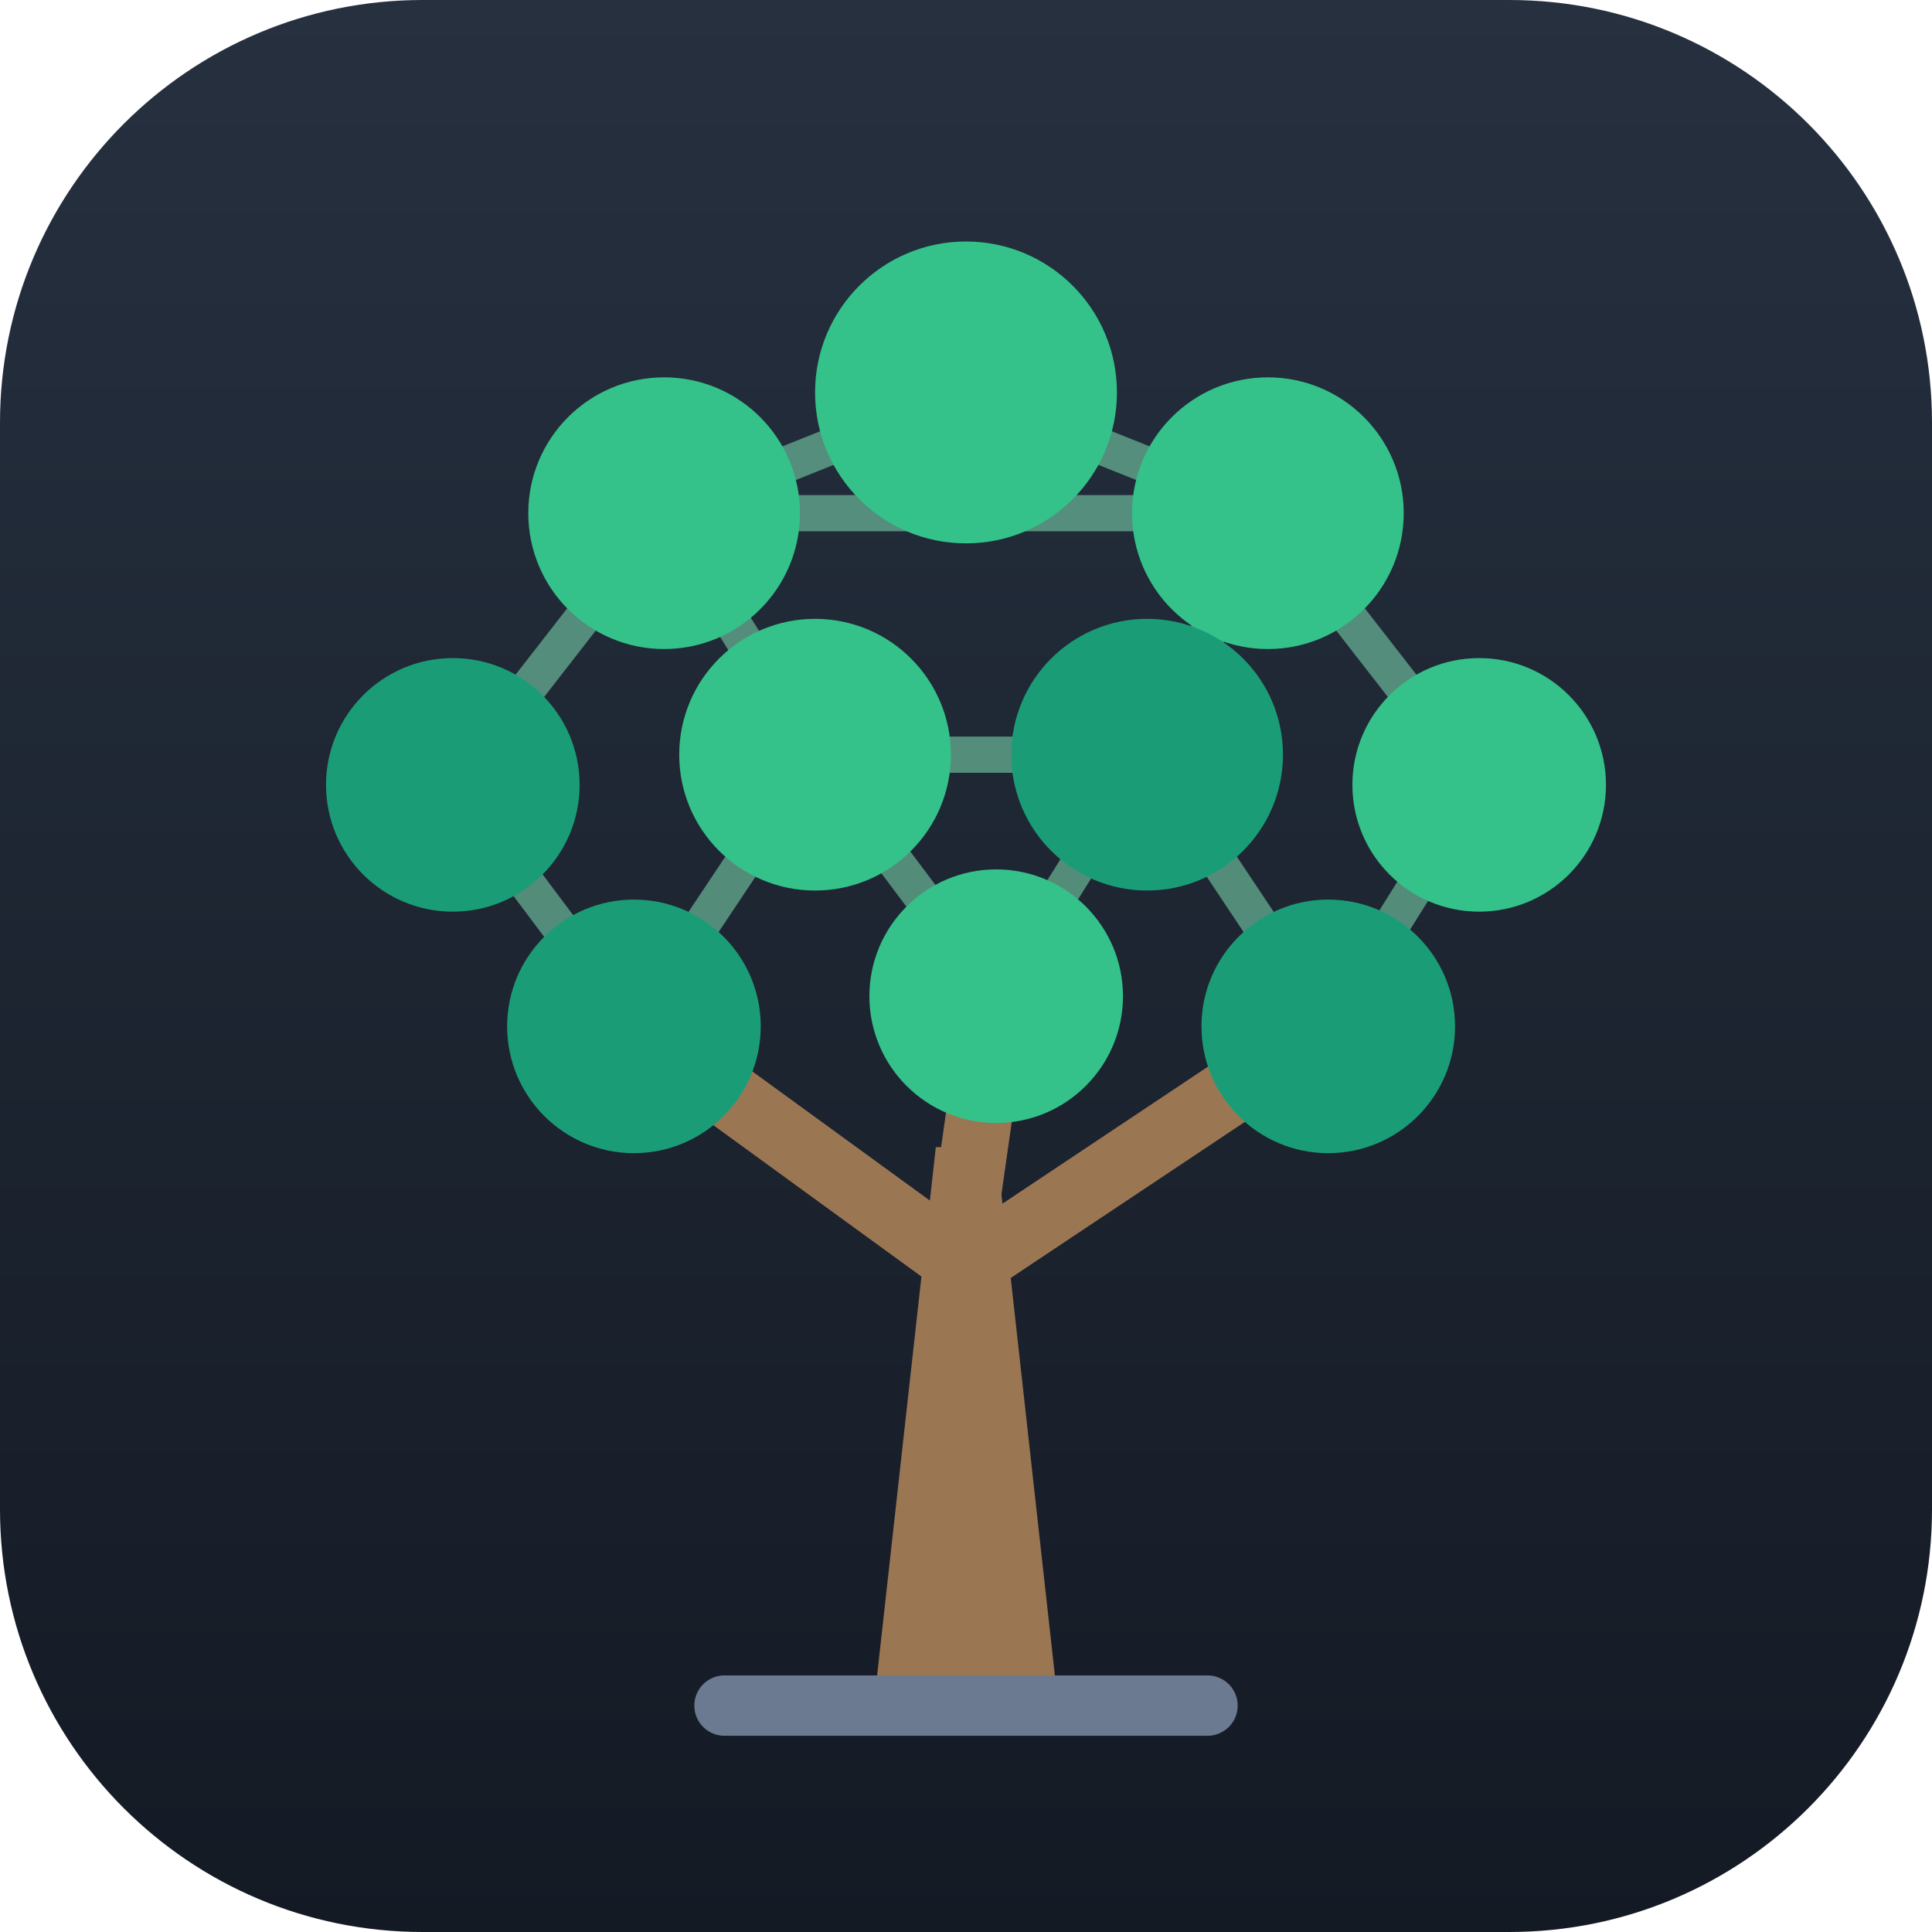
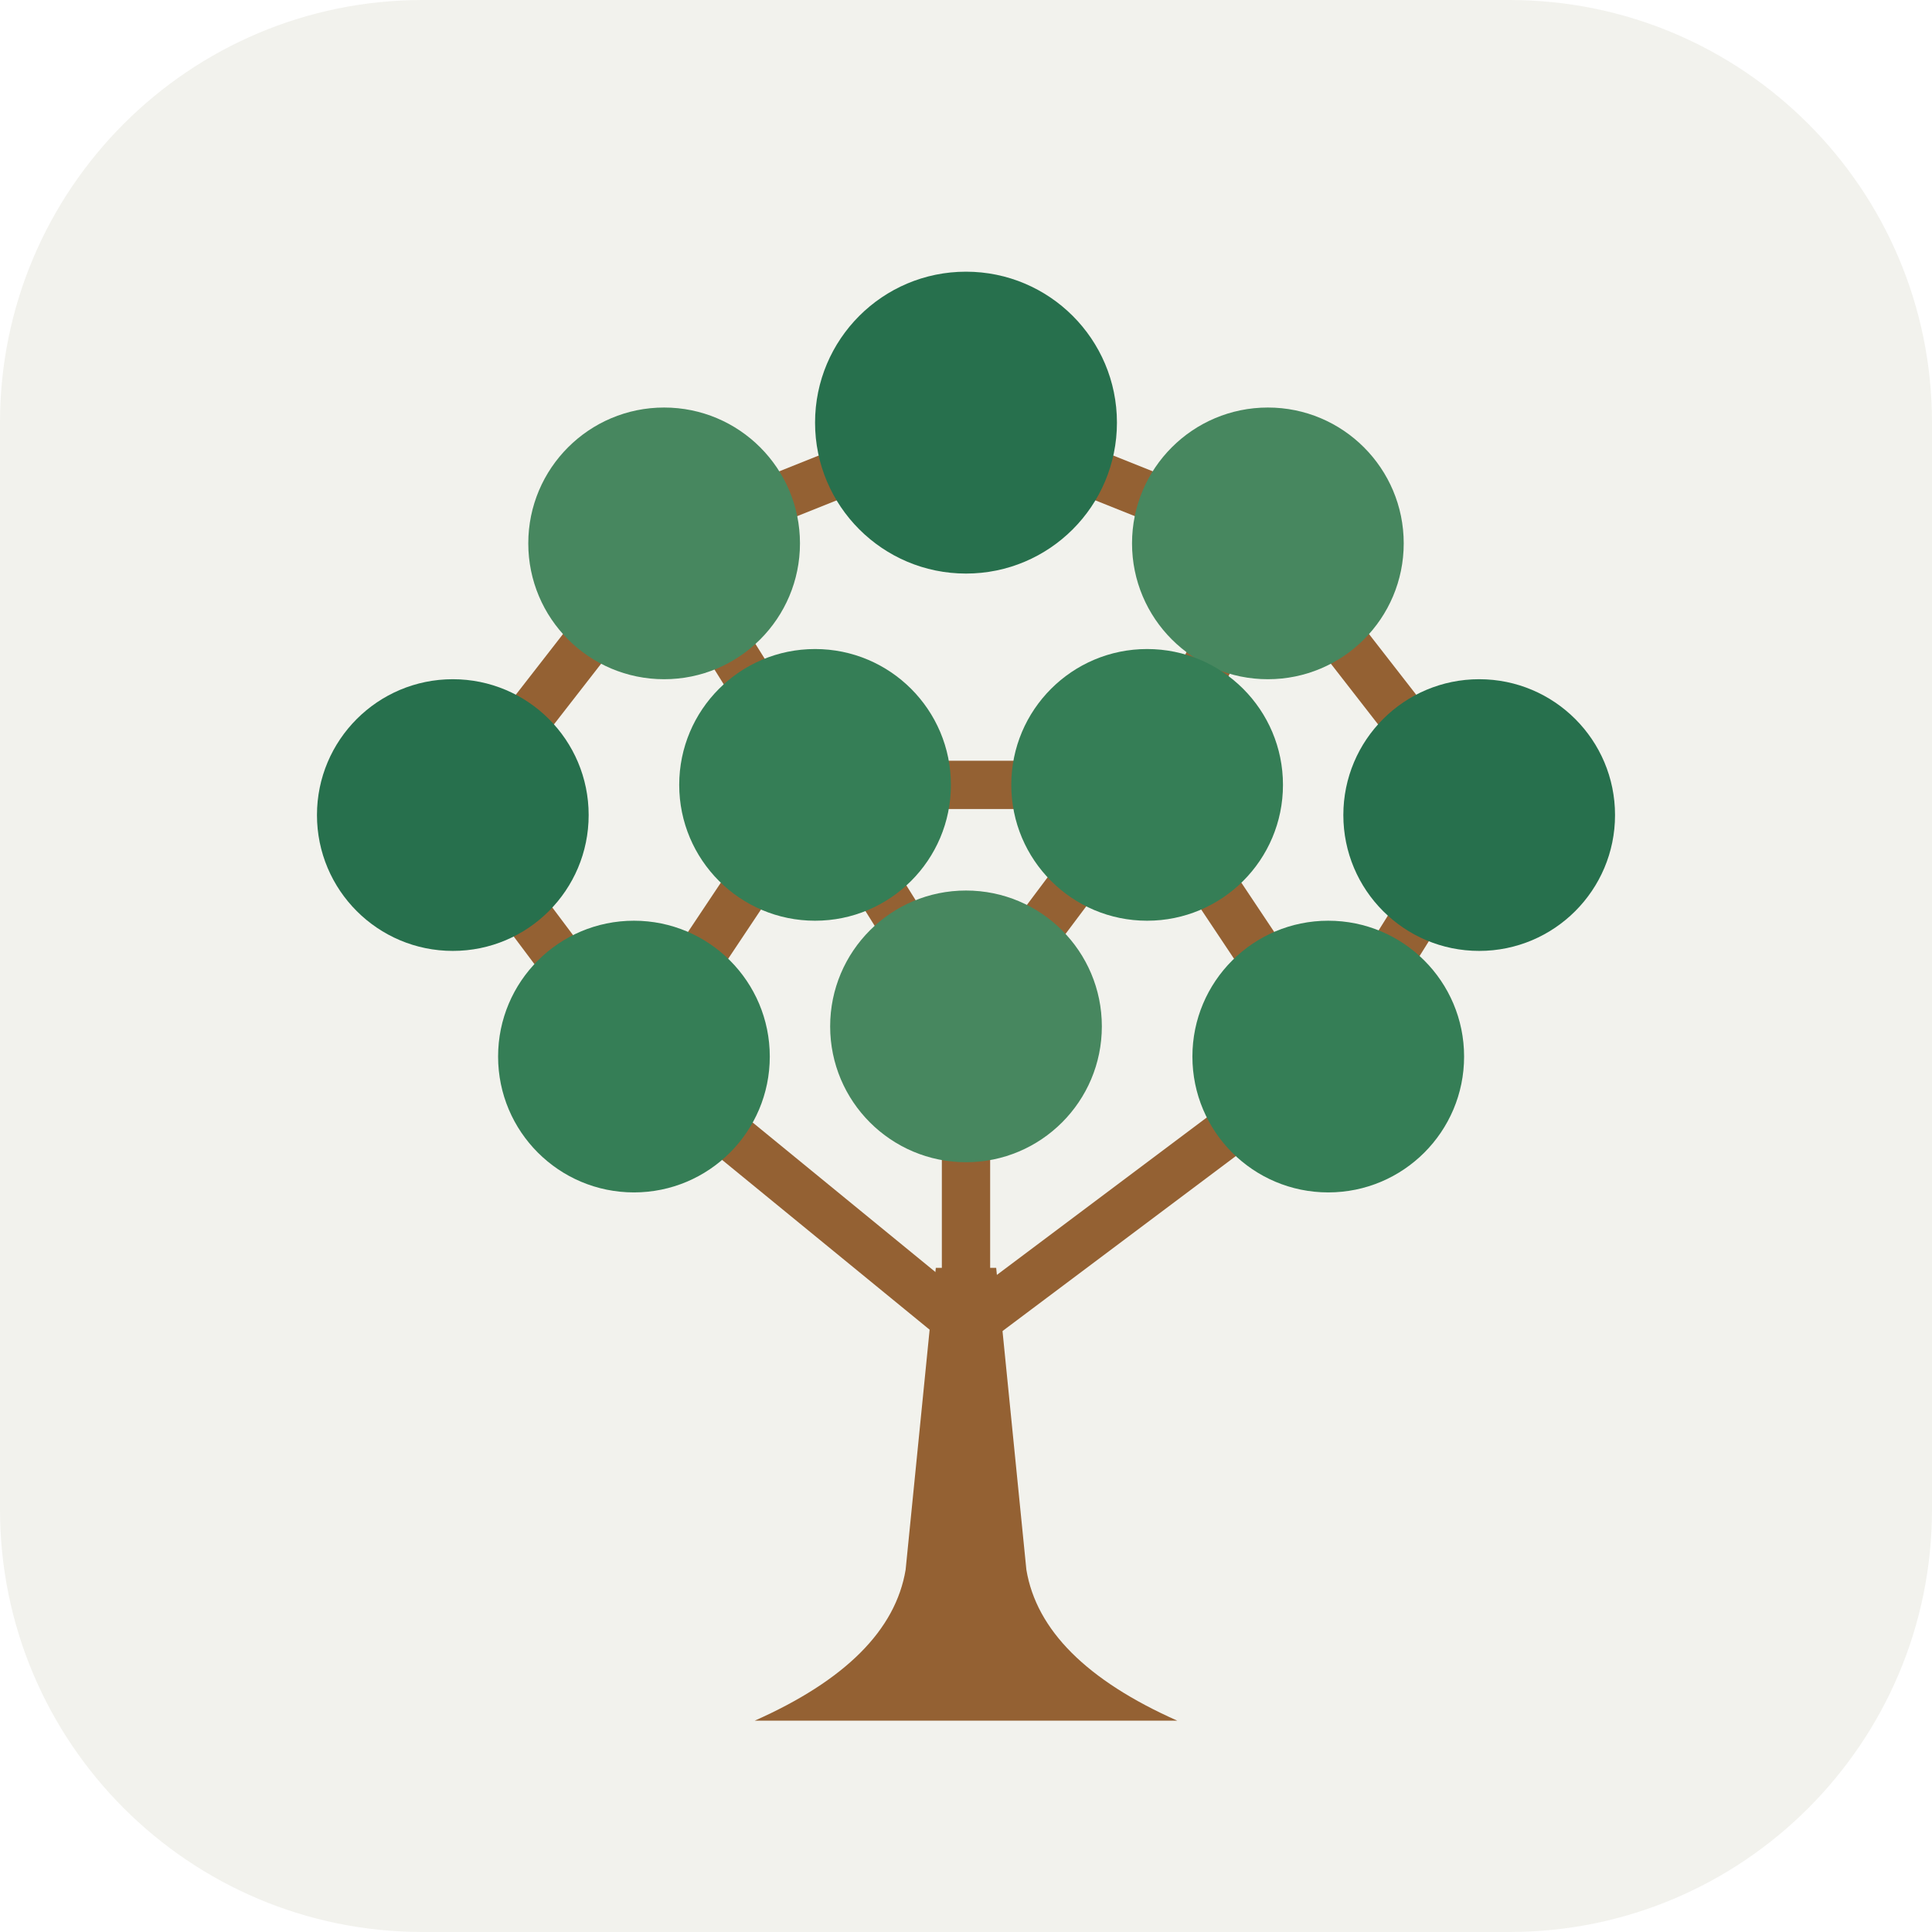
<svg xmlns="http://www.w3.org/2000/svg" viewBox="0 0 64 64">
-   <defs>
-     <linearGradient id="bg" x1="0" y1="0" x2="0" y2="1">
-       <stop offset="0" stop-color="#26303f" />
-       <stop offset="1" stop-color="#141a24" />
-     </linearGradient>
-     <linearGradient id="lf" x1="0" y1="1" x2="1" y2="0">
-       <stop offset="0" stop-color="#127a5c" />
-       <stop offset="1" stop-color="#34c28a" />
-     </linearGradient>
-     <linearGradient id="lv" gradientUnits="userSpaceOnUse" x1="0" y1="56" x2="0" y2="6">
-       <stop offset="0" stop-color="#127a5c" />
-       <stop offset="1" stop-color="#34c28a" />
-     </linearGradient>
-   </defs>
-   <rect width="64" height="64" rx="14" fill="url(#bg)" />
-   <path d="M29 56L31 38H33L35 56Z" fill="#9b7653" />
-   <g stroke="#9b7653" stroke-width="2.2" stroke-linecap="round">
-     <path d="M32 42L21 34M32 40L33 33M32 42L44 34" />
+   <rect width="64" height="64" rx="14" fill="#f2f2ed" />
+   <path d="M31 42H33L34 52Q34.5 55 39 57H25Q29.5 55 30 52Z" fill="#946133" />
+   <g fill="none" stroke="#946133" stroke-width="1.6" stroke-linecap="round" stroke-linejoin="round">
+     <path d="M32 14L22 18L15 27L21 35L32 44L44 35L49 27L42 18Z" />
+     <path d="M22 18L27 26H38L42 18M27 26L21 35M27 26L32 34L38 26L44 35M32 34V44" />
  </g>
-   <g stroke="#7fe0b4" stroke-width="1.2" opacity=".55">
-     <path d="M32 13L22 17" />
-     <path d="M32 13L42 17" />
-     <path d="M22 17L15 26" />
-     <path d="M22 17L27 25" />
-     <path d="M42 17L38 25" />
-     <path d="M42 17L49 26" />
-     <path d="M27 25L38 25" />
-     <path d="M15 26L21 34" />
-     <path d="M27 25L21 34" />
-     <path d="M27 25L33 33" />
-     <path d="M38 25L33 33" />
-     <path d="M38 25L44 34" />
-     <path d="M49 26L44 34" />
-     <path d="M22 17L42 17" />
-   </g>
-   <circle cx="32" cy="13" r="5" fill="#34c28a" />
-   <circle cx="22" cy="17" r="4.5" fill="#34c28a" />
-   <circle cx="42" cy="17" r="4.5" fill="#34c28a" />
-   <circle cx="15" cy="26" r="4.2" fill="#1a9d77" />
-   <circle cx="27" cy="25" r="4.5" fill="#34c28a" />
-   <circle cx="38" cy="25" r="4.5" fill="#1a9d77" />
-   <circle cx="49" cy="26" r="4.2" fill="#34c28a" />
-   <circle cx="21" cy="34" r="4.2" fill="#1a9d77" />
-   <circle cx="33" cy="33" r="4.2" fill="#34c28a" />
-   <circle cx="44" cy="34" r="4.2" fill="#1a9d77" />
-   <path d="M24 56.5H40" stroke="#6b7a90" stroke-width="2" stroke-linecap="round" />
+   <circle cx="32" cy="14" r="5" fill="#27704d" />
+   <circle cx="22" cy="18" r="4.5" fill="#47875f" />
+   <circle cx="42" cy="18" r="4.5" fill="#47875f" />
+   <circle cx="15" cy="27" r="4.5" fill="#27704d" />
+   <circle cx="27" cy="26" r="4.5" fill="#357e56" />
+   <circle cx="38" cy="26" r="4.5" fill="#357e56" />
+   <circle cx="49" cy="27" r="4.5" fill="#27704d" />
+   <circle cx="21" cy="35" r="4.5" fill="#357e56" />
+   <circle cx="32" cy="34" r="4.5" fill="#47875f" />
+   <circle cx="44" cy="35" r="4.5" fill="#357e56" />
</svg>
